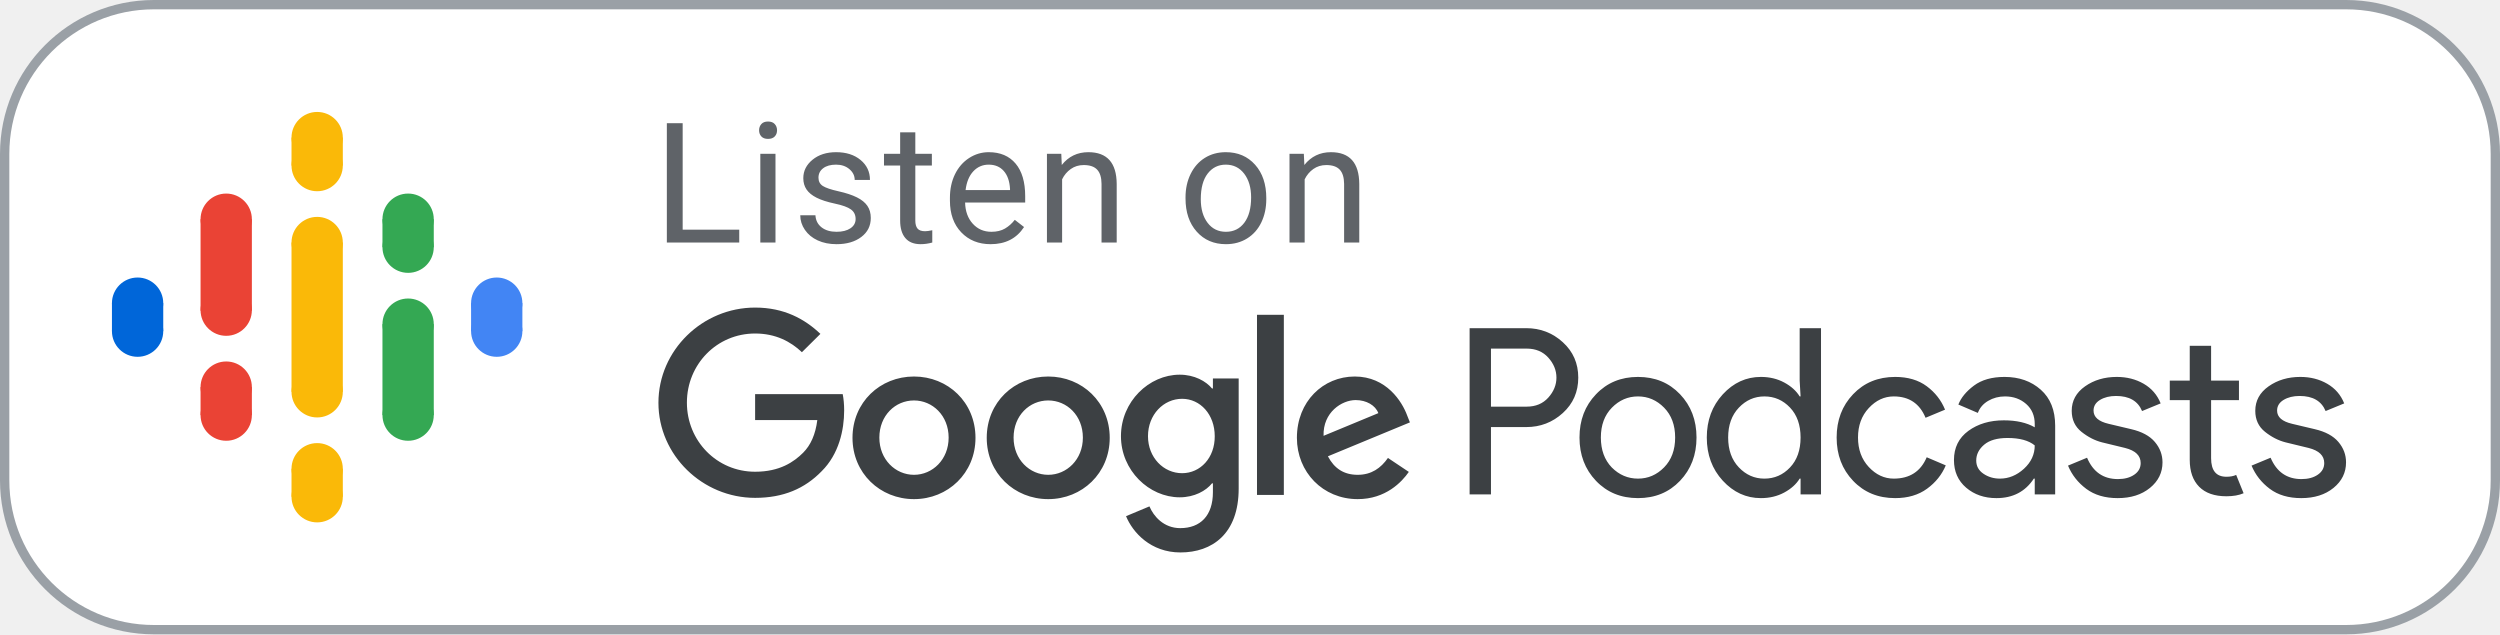
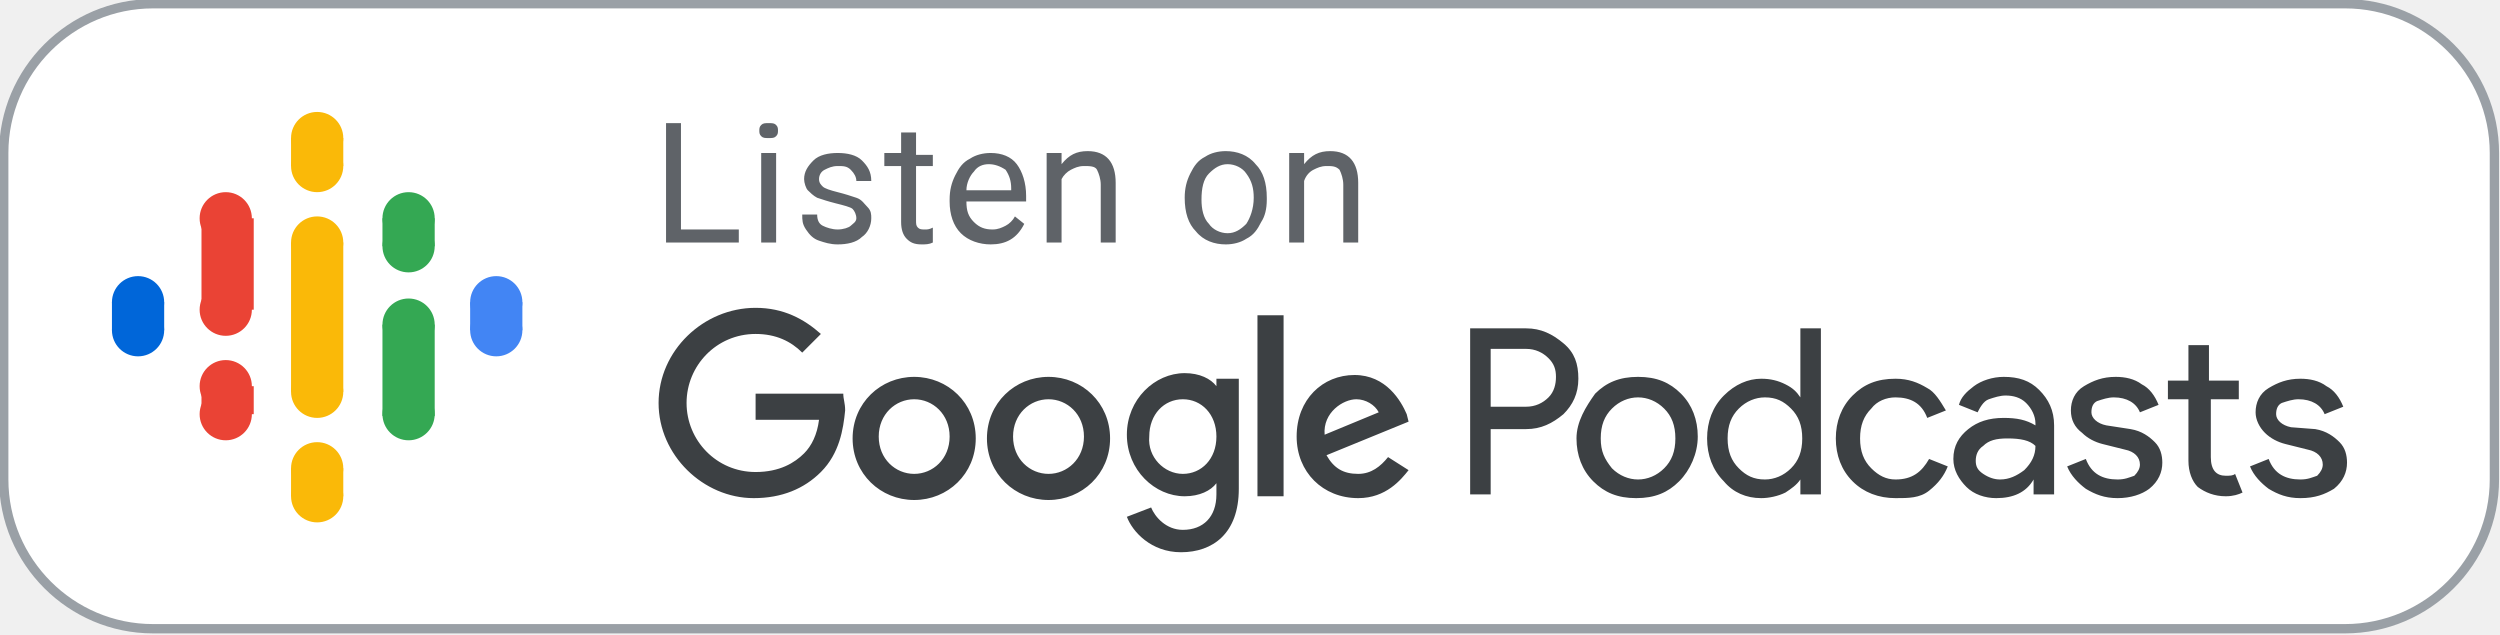
- <svg xmlns="http://www.w3.org/2000/svg" width="134px" height="34px" viewBox="0 0 134 34" version="1.1">
-   <defs />
-   <g id="google_podcasts_badge" stroke="none" stroke-width="1" fill="none" fill-rule="evenodd">
-     <rect id="Rectangle" stroke="#9AA0A6" stroke-width="0.5" fill="#FFFFFF" x="0.25" y="0.25" width="133.5" height="33.5" rx="8" />
+ <svg xmlns="http://www.w3.org/2000/svg" version="1.1" id="Layer_1" x="0px" y="0px" viewBox="0 0 134 34" style="enable-background:new 0 0 134 34;" xml:space="preserve">
+   <style type="text/css">
+ 	.st0{fill-rule:evenodd;clip-rule:evenodd;fill:#FFFFFF;stroke:#9AA0A6;stroke-width:0.5;}
+ 	.st1{fill:#FAB908;}
+ 	.st2{fill:#0066D9;}
+ 	.st3{fill:#4285F4;}
+ 	.st4{fill:#EA4335;}
+ 	.st5{fill:#34A853;}
+ 	.st6{fill:none;}
+ 	.st7{fill-rule:evenodd;clip-rule:evenodd;fill:#3C4043;}
+ 	.st8{fill:#3C4043;}
+ 	.st9{fill-rule:evenodd;clip-rule:evenodd;fill:#5F6368;}
+ </style>
+   <g>
+     <path id="Rectangle" class="st0" d="M8.2,0.2h117.5c4.4,0,8,3.6,8,8v17.5c0,4.4-3.6,8-8,8H8.2c-4.4,0-8-3.6-8-8V8.2   C0.2,3.8,3.8,0.2,8.2,0.2z" />
    <g id="Podcast_icon_final" transform="translate(5, 5)">
      <g id="_logo_Podcasts_192px" transform="translate(1, 1)">
-         <polygon id="Shape" fill="#FAB908" fill-rule="nonzero" points="9.625 7 9.625 10.334 9.625 11.666 9.625 15 12.375 15 12.375 11.666 12.375 10.334 12.375 7" />
-         <circle id="Oval" fill="#0066D9" fill-rule="nonzero" cx="1.375" cy="10.25" r="1.375" />
-         <circle id="Oval" fill="#0066D9" fill-rule="nonzero" cx="1.375" cy="11.75" r="1.375" />
-         <rect id="Rectangle-path" fill="#0066D9" fill-rule="nonzero" x="0" y="10.25" width="2.75" height="1.5" />
-         <circle id="Oval" fill="#4285F4" fill-rule="nonzero" cx="20.625" cy="11.75" r="1.375" />
-         <circle id="Oval" fill="#4285F4" fill-rule="nonzero" cx="20.625" cy="10.25" r="1.375" />
-         <rect id="Rectangle-path" fill="#4285F4" fill-rule="nonzero" transform="translate(20.625, 11) rotate(180) translate(-20.625, -11) " x="19.25" y="10.25" width="2.75" height="1.5" />
-         <circle id="Oval" fill="#EA4335" fill-rule="nonzero" cx="6.125" cy="14.75" r="1.375" />
-         <circle id="Oval" fill="#EA4335" fill-rule="nonzero" cx="6.125" cy="16.25" r="1.375" />
-         <rect id="Rectangle-path" fill="#EA4335" fill-rule="nonzero" x="4.75" y="14.75" width="2.75" height="1.5" />
-         <circle id="Oval" fill="#EA4335" fill-rule="nonzero" cx="6.125" cy="5.75" r="1.375" />
-         <circle id="Oval" fill="#EA4335" fill-rule="nonzero" cx="6.125" cy="10.625" r="1.375" />
-         <rect id="Rectangle-path" fill="#EA4335" fill-rule="nonzero" x="4.75" y="5.75" width="2.75" height="4.906" />
-         <circle id="Oval" fill="#34A853" fill-rule="nonzero" cx="15.875" cy="7.25" r="1.375" />
-         <circle id="Oval" fill="#34A853" fill-rule="nonzero" cx="15.875" cy="5.75" r="1.375" />
-         <rect id="Rectangle-path" fill="#34A853" fill-rule="nonzero" transform="translate(15.875, 6.5) rotate(180) translate(-15.875, -6.5) " x="14.5" y="5.75" width="2.75" height="1.5" />
-         <circle id="Oval" fill="#FAB908" fill-rule="nonzero" cx="11" cy="2.875" r="1.375" />
-         <circle id="Oval" fill="#FAB908" fill-rule="nonzero" cx="11" cy="1.375" r="1.375" />
-         <rect id="Rectangle-path" fill="#FAB908" fill-rule="nonzero" transform="translate(11, 2.125) rotate(180) translate(-11, -2.125) " x="9.625" y="1.375" width="2.75" height="1.5" />
-         <circle id="Oval" fill="#FAB908" fill-rule="nonzero" cx="11" cy="20.625" r="1.375" />
-         <circle id="Oval" fill="#FAB908" fill-rule="nonzero" cx="11" cy="19.125" r="1.375" />
-         <rect id="Rectangle-path" fill="#FAB908" fill-rule="nonzero" transform="translate(11, 19.875) rotate(180) translate(-11, -19.875) " x="9.625" y="19.125" width="2.75" height="1.5" />
-         <circle id="Oval" fill="#34A853" fill-rule="nonzero" cx="15.875" cy="16.25" r="1.375" />
-         <circle id="Oval" fill="#34A853" fill-rule="nonzero" cx="15.875" cy="11.375" r="1.375" />
-         <rect id="Rectangle-path" fill="#34A853" fill-rule="nonzero" transform="translate(15.875, 13.8125) rotate(180) translate(-15.875, -13.8125) " x="14.5" y="11.375" width="2.75" height="4.875" />
-         <circle id="Oval" fill="#FAB908" fill-rule="nonzero" cx="11" cy="7" r="1.375" />
-         <circle id="Oval" fill="#FAB908" fill-rule="nonzero" cx="11" cy="15" r="1.375" />
+         <polygon id="Shape" class="st1" points="9.6,7 9.6,10.3 9.6,11.7 9.6,15 12.4,15 12.4,11.7 12.4,10.3 12.4,7    " />
+         <circle id="Oval" class="st2" cx="1.4" cy="10.2" r="1.4" />
+         <circle class="st2" cx="1.4" cy="11.7" r="1.4" />
+         <rect id="Rectangle-path" y="10.2" class="st2" width="2.8" height="1.5" />
+         <circle class="st3" cx="20.6" cy="11.7" r="1.4" />
+         <circle class="st3" cx="20.6" cy="10.2" r="1.4" />
+         <rect x="19.2" y="10.2" class="st3" width="2.8" height="1.5" />
+         <circle class="st4" cx="6.1" cy="14.7" r="1.4" />
+         <circle class="st4" cx="6.1" cy="16.2" r="1.4" />
+         <rect x="4.8" y="14.7" class="st4" width="2.8" height="1.5" />
+         <circle class="st4" cx="6.1" cy="5.7" r="1.4" />
+         <circle class="st4" cx="6.1" cy="10.6" r="1.4" />
+         <rect x="4.8" y="5.7" class="st4" width="2.8" height="4.9" />
+         <circle class="st5" cx="15.9" cy="7.2" r="1.4" />
+         <circle class="st5" cx="15.9" cy="5.7" r="1.4" />
+         <rect x="14.5" y="5.7" class="st5" width="2.8" height="1.5" />
+         <circle class="st1" cx="11" cy="2.9" r="1.4" />
+         <circle class="st1" cx="11" cy="1.4" r="1.4" />
+         <rect x="9.6" y="1.4" class="st1" width="2.8" height="1.5" />
+         <circle class="st1" cx="11" cy="20.6" r="1.4" />
+         <circle class="st1" cx="11" cy="19.1" r="1.4" />
+         <rect x="9.6" y="19.1" class="st1" width="2.8" height="1.5" />
+         <circle class="st5" cx="15.9" cy="16.2" r="1.4" />
+         <circle class="st5" cx="15.9" cy="11.4" r="1.4" />
+         <rect x="14.5" y="11.4" class="st5" width="2.8" height="4.9" />
+         <circle class="st1" cx="11" cy="7" r="1.4" />
+         <circle class="st1" cx="11" cy="15" r="1.4" />
      </g>
    </g>
    <g id="Group" transform="translate(35, 16)">
-       <polygon id="Rectangle-path" points="0 0 91 0 91 14 0 14" />
-       <path d="M44.916,10.5 L43.771,10.5 L43.771,1.59 L46.807,1.59 C47.562,1.59 48.216,1.841 48.767,2.343 C49.319,2.845 49.595,3.477 49.595,4.24 C49.595,5.004 49.319,5.636 48.767,6.138 C48.216,6.64 47.562,6.891 46.807,6.891 L44.916,6.891 L44.916,10.5 Z M44.916,5.796 L46.832,5.796 C47.314,5.796 47.699,5.634 47.99,5.311 C48.28,4.987 48.425,4.63 48.425,4.24 C48.425,3.851 48.28,3.494 47.99,3.17 C47.699,2.847 47.314,2.685 46.832,2.685 L44.916,2.685 L44.916,5.796 Z M50.544,5.136 C51.133,4.514 51.884,4.203 52.797,4.203 C53.709,4.203 54.46,4.512 55.049,5.13 C55.638,5.748 55.933,6.522 55.933,7.451 C55.933,8.38 55.638,9.154 55.049,9.772 C54.46,10.39 53.709,10.699 52.797,10.699 C51.884,10.699 51.133,10.39 50.544,9.772 C49.955,9.154 49.661,8.38 49.661,7.451 C49.661,6.522 49.955,5.75 50.544,5.136 Z M51.391,9.056 C51.789,9.455 52.257,9.654 52.797,9.654 C53.336,9.654 53.803,9.453 54.197,9.05 C54.591,8.648 54.788,8.115 54.788,7.451 C54.788,6.787 54.591,6.254 54.197,5.852 C53.803,5.45 53.336,5.248 52.797,5.248 C52.257,5.248 51.791,5.45 51.397,5.852 C51.003,6.254 50.806,6.787 50.806,7.451 C50.806,8.115 51.001,8.65 51.391,9.056 Z M59.383,10.699 C58.595,10.699 57.915,10.388 57.342,9.766 C56.77,9.144 56.484,8.372 56.484,7.451 C56.484,6.53 56.77,5.759 57.342,5.136 C57.915,4.514 58.595,4.203 59.383,4.203 C59.848,4.203 60.265,4.303 60.634,4.502 C61.003,4.701 61.279,4.95 61.462,5.248 L61.511,5.248 L61.462,4.402 L61.462,1.59 L62.606,1.59 L62.606,10.5 L61.511,10.5 L61.511,9.654 L61.462,9.654 C61.279,9.952 61.003,10.201 60.634,10.4 C60.265,10.6 59.848,10.699 59.383,10.699 Z M59.57,9.654 C60.109,9.654 60.568,9.455 60.945,9.056 C61.323,8.658 61.511,8.123 61.511,7.451 C61.511,6.779 61.323,6.244 60.945,5.846 C60.568,5.448 60.109,5.248 59.57,5.248 C59.039,5.248 58.583,5.45 58.201,5.852 C57.819,6.254 57.629,6.787 57.629,7.451 C57.629,8.115 57.819,8.648 58.201,9.05 C58.583,9.453 59.039,9.654 59.57,9.654 Z M66.58,10.699 C65.667,10.699 64.916,10.39 64.327,9.772 C63.738,9.154 63.444,8.38 63.444,7.451 C63.444,6.522 63.738,5.748 64.327,5.13 C64.916,4.512 65.667,4.203 66.58,4.203 C67.26,4.203 67.824,4.369 68.272,4.701 C68.72,5.033 69.048,5.452 69.255,5.958 L68.21,6.393 C67.895,5.63 67.326,5.248 66.505,5.248 C65.999,5.248 65.553,5.456 65.167,5.871 C64.781,6.285 64.589,6.812 64.589,7.451 C64.589,8.09 64.781,8.617 65.167,9.032 C65.553,9.446 65.999,9.654 66.505,9.654 C67.36,9.654 67.949,9.272 68.272,8.509 L69.293,8.944 C69.085,9.442 68.751,9.859 68.291,10.195 C67.83,10.531 67.26,10.699 66.58,10.699 Z M72.009,10.699 C71.362,10.699 70.821,10.512 70.385,10.139 C69.949,9.766 69.732,9.272 69.732,8.658 C69.732,7.995 69.989,7.474 70.503,7.096 C71.018,6.719 71.652,6.53 72.407,6.53 C73.079,6.53 73.631,6.655 74.062,6.904 L74.062,6.729 C74.062,6.281 73.909,5.923 73.602,5.653 C73.295,5.383 72.917,5.248 72.469,5.248 C72.138,5.248 71.837,5.327 71.567,5.485 C71.298,5.643 71.113,5.858 71.013,6.132 L69.968,5.684 C70.109,5.319 70.387,4.981 70.802,4.67 C71.217,4.359 71.764,4.203 72.445,4.203 C73.224,4.203 73.872,4.431 74.386,4.888 C74.9,5.344 75.157,5.987 75.157,6.816 L75.157,10.5 L74.062,10.5 L74.062,9.654 L74.013,9.654 C73.556,10.351 72.888,10.699 72.009,10.699 Z M72.196,9.654 C72.669,9.654 73.098,9.477 73.484,9.125 C73.869,8.772 74.062,8.355 74.062,7.874 C73.739,7.609 73.253,7.476 72.606,7.476 C72.05,7.476 71.632,7.596 71.349,7.837 C71.067,8.077 70.926,8.36 70.926,8.683 C70.926,8.982 71.055,9.218 71.312,9.392 C71.569,9.567 71.864,9.654 72.196,9.654 Z M78.508,10.699 C77.828,10.699 77.266,10.533 76.822,10.201 C76.378,9.869 76.053,9.455 75.845,8.957 L76.866,8.534 C77.189,9.297 77.741,9.679 78.521,9.679 C78.878,9.679 79.17,9.6 79.398,9.442 C79.626,9.285 79.74,9.077 79.74,8.82 C79.74,8.422 79.463,8.152 78.907,8.011 L77.675,7.712 C77.285,7.613 76.916,7.424 76.567,7.146 C76.219,6.868 76.044,6.493 76.044,6.02 C76.044,5.481 76.283,5.043 76.76,4.707 C77.237,4.371 77.803,4.203 78.459,4.203 C78.998,4.203 79.479,4.325 79.902,4.57 C80.325,4.815 80.628,5.165 80.811,5.622 L79.815,6.032 C79.591,5.493 79.127,5.224 78.421,5.224 C78.081,5.224 77.795,5.294 77.563,5.435 C77.33,5.576 77.214,5.767 77.214,6.008 C77.214,6.356 77.484,6.592 78.023,6.717 L79.23,7.003 C79.803,7.136 80.226,7.364 80.5,7.688 C80.773,8.011 80.91,8.376 80.91,8.783 C80.91,9.33 80.686,9.787 80.238,10.152 C79.79,10.517 79.214,10.699 78.508,10.699 Z M84.336,10.6 C83.697,10.6 83.21,10.429 82.874,10.089 C82.538,9.749 82.37,9.268 82.37,8.646 L82.37,5.448 L81.3,5.448 L81.3,4.402 L82.37,4.402 L82.37,2.536 L83.515,2.536 L83.515,4.402 L85.008,4.402 L85.008,5.448 L83.515,5.448 L83.515,8.559 C83.515,9.222 83.788,9.554 84.336,9.554 C84.543,9.554 84.718,9.521 84.859,9.455 L85.257,10.438 C85.008,10.546 84.701,10.6 84.336,10.6 Z M88.347,10.699 C87.666,10.699 87.104,10.533 86.66,10.201 C86.217,9.869 85.891,9.455 85.683,8.957 L86.704,8.534 C87.028,9.297 87.579,9.679 88.359,9.679 C88.716,9.679 89.008,9.6 89.236,9.442 C89.465,9.285 89.579,9.077 89.579,8.82 C89.579,8.422 89.301,8.152 88.745,8.011 L87.513,7.712 C87.123,7.613 86.754,7.424 86.405,7.146 C86.057,6.868 85.883,6.493 85.883,6.02 C85.883,5.481 86.121,5.043 86.598,4.707 C87.075,4.371 87.641,4.203 88.297,4.203 C88.836,4.203 89.317,4.325 89.74,4.57 C90.164,4.815 90.466,5.165 90.649,5.622 L89.653,6.032 C89.429,5.493 88.965,5.224 88.26,5.224 C87.919,5.224 87.633,5.294 87.401,5.435 C87.169,5.576 87.052,5.767 87.052,6.008 C87.052,6.356 87.322,6.592 87.861,6.717 L89.068,7.003 C89.641,7.136 90.064,7.364 90.338,7.688 C90.612,8.011 90.748,8.376 90.748,8.783 C90.748,9.33 90.524,9.787 90.076,10.152 C89.628,10.517 89.052,10.699 88.347,10.699 Z" id="Podcasts" fill="#3C4043" />
-       <path d="M0.292,5.59 C0.292,2.771 2.654,0.486 5.474,0.486 C7.029,0.486 8.137,1.099 8.974,1.896 L7.982,2.878 C7.389,2.314 6.582,1.876 5.474,1.876 C3.422,1.876 1.818,3.529 1.818,5.581 C1.818,7.632 3.422,9.285 5.474,9.285 C6.806,9.285 7.564,8.75 8.05,8.264 C8.449,7.865 8.711,7.292 8.808,6.514 L5.474,6.514 L5.474,5.124 L10.169,5.124 C10.218,5.376 10.247,5.668 10.247,5.999 C10.247,7.049 9.965,8.342 9.042,9.256 C8.137,10.189 6.99,10.685 5.474,10.685 C2.654,10.685 0.292,8.4 0.292,5.59 Z M13.99,4.181 C15.808,4.181 17.286,5.561 17.286,7.467 C17.286,9.363 15.808,10.753 13.99,10.753 C12.172,10.753 10.694,9.363 10.694,7.467 C10.694,5.561 12.172,4.181 13.99,4.181 Z M13.99,9.45 C14.982,9.45 15.847,8.633 15.847,7.457 C15.847,6.271 14.982,5.464 13.99,5.464 C12.989,5.464 12.133,6.271 12.133,7.457 C12.133,8.633 12.999,9.45 13.99,9.45 Z M21.185,4.181 C23.003,4.181 24.481,5.561 24.481,7.467 C24.481,9.363 23.003,10.753 21.185,10.753 C19.367,10.753 17.889,9.363 17.889,7.467 C17.889,5.561 19.367,4.181 21.185,4.181 Z M21.185,9.45 C22.176,9.45 23.042,8.633 23.042,7.457 C23.042,6.271 22.186,5.464 21.185,5.464 C20.183,5.464 19.328,6.271 19.328,7.457 C19.328,8.633 20.193,9.45 21.185,9.45 Z M30.012,4.287 L31.393,4.287 L31.393,10.189 C31.393,12.619 29.964,13.611 28.272,13.611 C26.678,13.611 25.715,12.542 25.356,11.667 L26.61,11.142 C26.833,11.676 27.378,12.308 28.262,12.308 C29.342,12.308 30.012,11.637 30.012,10.383 L30.012,9.907 L29.964,9.907 C29.643,10.306 29.021,10.656 28.233,10.656 C26.59,10.656 25.083,9.217 25.083,7.379 C25.083,5.522 26.59,4.083 28.233,4.083 C29.021,4.083 29.643,4.433 29.964,4.822 L30.012,4.822 L30.012,4.287 Z M28.36,9.363 C29.342,9.363 30.119,8.536 30.11,7.379 C30.11,6.222 29.342,5.376 28.36,5.376 C27.368,5.376 26.532,6.222 26.532,7.379 C26.532,8.526 27.368,9.363 28.36,9.363 Z M32.375,10.529 L32.375,0.875 L33.814,0.875 L33.814,10.529 L32.375,10.529 Z M37.771,9.45 C38.51,9.45 39.015,9.09 39.394,8.546 L40.513,9.294 C40.143,9.829 39.278,10.753 37.771,10.753 C35.904,10.753 34.514,9.304 34.514,7.467 C34.514,5.513 35.924,4.181 37.615,4.181 C39.317,4.181 40.153,5.532 40.425,6.271 L40.571,6.64 L36.176,8.458 C36.517,9.11 37.032,9.45 37.771,9.45 Z M37.664,5.444 C36.925,5.444 35.904,6.096 35.943,7.36 L38.879,6.144 C38.724,5.726 38.237,5.444 37.664,5.444 Z" id="Combined-Shape" fill="#3C4043" fill-rule="nonzero" />
+       <polygon class="st6" points="0,0 91,0 91,14 0,14   " />
+       <path id="Podcasts" class="st7" d="M44.9,10.5h-1.1V1.6h3c0.8,0,1.4,0.3,2,0.8c0.6,0.5,0.8,1.1,0.8,1.9s-0.3,1.4-0.8,1.9    c-0.6,0.5-1.2,0.8-2,0.8h-1.9V10.5z M44.9,5.8h1.9c0.5,0,0.9-0.2,1.2-0.5c0.3-0.3,0.4-0.7,0.4-1.1S48.3,3.5,48,3.2    s-0.7-0.5-1.2-0.5h-1.9V5.8z M50.5,5.1c0.6-0.6,1.3-0.9,2.3-0.9s1.7,0.3,2.3,0.9c0.6,0.6,0.9,1.4,0.9,2.3S55.6,9.2,55,9.8    c-0.6,0.6-1.3,0.9-2.3,0.9s-1.7-0.3-2.3-0.9s-0.9-1.4-0.9-2.3S50,5.8,50.5,5.1z M51.4,9.1c0.4,0.4,0.9,0.6,1.4,0.6s1-0.2,1.4-0.6    c0.4-0.4,0.6-0.9,0.6-1.6s-0.2-1.2-0.6-1.6c-0.4-0.4-0.9-0.6-1.4-0.6s-1,0.2-1.4,0.6c-0.4,0.4-0.6,0.9-0.6,1.6S51,8.6,51.4,9.1z     M59.4,10.7c-0.8,0-1.5-0.3-2-0.9c-0.6-0.6-0.9-1.4-0.9-2.3s0.3-1.7,0.9-2.3c0.6-0.6,1.3-0.9,2-0.9c0.5,0,0.9,0.1,1.3,0.3    c0.4,0.2,0.6,0.4,0.8,0.7h0l0-0.8V1.6h1.1v8.9h-1.1V9.7h0c-0.2,0.3-0.5,0.5-0.8,0.7C60.3,10.6,59.8,10.7,59.4,10.7z M59.6,9.7    c0.5,0,1-0.2,1.4-0.6c0.4-0.4,0.6-0.9,0.6-1.6s-0.2-1.2-0.6-1.6c-0.4-0.4-0.8-0.6-1.4-0.6c-0.5,0-1,0.2-1.4,0.6    c-0.4,0.4-0.6,0.9-0.6,1.6s0.2,1.2,0.6,1.6S59,9.7,59.6,9.7z M66.6,10.7c-0.9,0-1.7-0.3-2.3-0.9c-0.6-0.6-0.9-1.4-0.9-2.3    s0.3-1.7,0.9-2.3c0.6-0.6,1.3-0.9,2.3-0.9c0.7,0,1.2,0.2,1.7,0.5C68.7,5,69,5.5,69.3,6l-1,0.4c-0.3-0.8-0.9-1.1-1.7-1.1    c-0.5,0-1,0.2-1.3,0.6c-0.4,0.4-0.6,0.9-0.6,1.6s0.2,1.2,0.6,1.6c0.4,0.4,0.8,0.6,1.3,0.6c0.9,0,1.4-0.4,1.8-1.1l1,0.4    c-0.2,0.5-0.5,0.9-1,1.3S67.3,10.7,66.6,10.7z M72,10.7c-0.6,0-1.2-0.2-1.6-0.6c-0.4-0.4-0.7-0.9-0.7-1.5c0-0.7,0.3-1.2,0.8-1.6    s1.1-0.6,1.9-0.6c0.7,0,1.2,0.1,1.7,0.4V6.7c0-0.4-0.2-0.8-0.5-1.1c-0.3-0.3-0.7-0.4-1.1-0.4c-0.3,0-0.6,0.1-0.9,0.2    S71.1,5.9,71,6.1l-1-0.4c0.1-0.4,0.4-0.7,0.8-1c0.4-0.3,1-0.5,1.6-0.5c0.8,0,1.4,0.2,1.9,0.7c0.5,0.5,0.8,1.1,0.8,1.9v3.7h-1.1    V9.7h0C73.6,10.4,72.9,10.7,72,10.7z M72.2,9.7c0.5,0,0.9-0.2,1.3-0.5c0.4-0.4,0.6-0.8,0.6-1.3c-0.3-0.3-0.8-0.4-1.5-0.4    c-0.6,0-1,0.1-1.3,0.4c-0.3,0.2-0.4,0.5-0.4,0.8c0,0.3,0.1,0.5,0.4,0.7S71.9,9.7,72.2,9.7z M78.5,10.7c-0.7,0-1.2-0.2-1.7-0.5    c-0.4-0.3-0.8-0.7-1-1.2l1-0.4c0.3,0.8,0.9,1.1,1.7,1.1c0.4,0,0.6-0.1,0.9-0.2c0.2-0.2,0.3-0.4,0.3-0.6c0-0.4-0.3-0.7-0.8-0.8    l-1.2-0.3c-0.4-0.1-0.8-0.3-1.1-0.6C76.2,6.9,76,6.5,76,6c0-0.5,0.2-1,0.7-1.3c0.5-0.3,1-0.5,1.7-0.5c0.5,0,1,0.1,1.4,0.4    c0.4,0.2,0.7,0.6,0.9,1.1l-1,0.4c-0.2-0.5-0.7-0.8-1.4-0.8c-0.3,0-0.6,0.1-0.9,0.2c-0.2,0.1-0.3,0.3-0.3,0.6    c0,0.3,0.3,0.6,0.8,0.7L79.2,7c0.6,0.1,1,0.4,1.3,0.7c0.3,0.3,0.4,0.7,0.4,1.1c0,0.5-0.2,1-0.7,1.4C79.8,10.5,79.2,10.7,78.5,10.7    z M84.3,10.6c-0.6,0-1.1-0.2-1.5-0.5c-0.3-0.3-0.5-0.8-0.5-1.4V5.4h-1.1v-1h1.1V2.5h1.1v1.9H85v1h-1.5v3.1c0,0.7,0.3,1,0.8,1    c0.2,0,0.4,0,0.5-0.1l0.4,1C85,10.5,84.7,10.6,84.3,10.6z M88.3,10.7c-0.7,0-1.2-0.2-1.7-0.5c-0.4-0.3-0.8-0.7-1-1.2l1-0.4    c0.3,0.8,0.9,1.1,1.7,1.1c0.4,0,0.6-0.1,0.9-0.2c0.2-0.2,0.3-0.4,0.3-0.6c0-0.4-0.3-0.7-0.8-0.8l-1.2-0.3    c-0.4-0.1-0.8-0.3-1.1-0.6c-0.3-0.3-0.5-0.7-0.5-1.1c0-0.5,0.2-1,0.7-1.3c0.5-0.3,1-0.5,1.7-0.5c0.5,0,1,0.1,1.4,0.4    c0.4,0.2,0.7,0.6,0.9,1.1l-1,0.4c-0.2-0.5-0.7-0.8-1.4-0.8c-0.3,0-0.6,0.1-0.9,0.2c-0.2,0.1-0.3,0.3-0.3,0.6    c0,0.3,0.3,0.6,0.8,0.7L89.1,7c0.6,0.1,1,0.4,1.3,0.7c0.3,0.3,0.4,0.7,0.4,1.1c0,0.5-0.2,1-0.7,1.4C89.6,10.5,89.1,10.7,88.3,10.7    z" />
+       <path id="Combined-Shape" class="st8" d="M0.3,5.6c0-2.8,2.4-5.1,5.2-5.1C7,0.5,8.1,1.1,9,1.9l-1,1c-0.6-0.6-1.4-1-2.5-1    c-2.1,0-3.7,1.7-3.7,3.7s1.6,3.7,3.7,3.7c1.3,0,2.1-0.5,2.6-1c0.4-0.4,0.7-1,0.8-1.8H5.5V5.1h4.7c0,0.3,0.1,0.5,0.1,0.9    C10.2,7,10,8.3,9,9.3c-0.9,0.9-2.1,1.4-3.6,1.4C2.7,10.7,0.3,8.4,0.3,5.6z M14,4.2c1.8,0,3.3,1.4,3.3,3.3c0,1.9-1.5,3.3-3.3,3.3    s-3.3-1.4-3.3-3.3C10.7,5.6,12.2,4.2,14,4.2z M14,9.4c1,0,1.9-0.8,1.9-2c0-1.2-0.9-2-1.9-2c-1,0-1.9,0.8-1.9,2    C12.1,8.6,13,9.4,14,9.4z M21.2,4.2c1.8,0,3.3,1.4,3.3,3.3c0,1.9-1.5,3.3-3.3,3.3c-1.8,0-3.3-1.4-3.3-3.3    C17.9,5.6,19.4,4.2,21.2,4.2z M21.2,9.4c1,0,1.9-0.8,1.9-2c0-1.2-0.9-2-1.9-2c-1,0-1.9,0.8-1.9,2C19.3,8.6,20.2,9.4,21.2,9.4z     M30,4.3h1.4v5.9c0,2.4-1.4,3.4-3.1,3.4c-1.6,0-2.6-1.1-2.9-1.9l1.3-0.5c0.2,0.5,0.8,1.2,1.7,1.2c1.1,0,1.8-0.7,1.8-1.9V9.9h0    c-0.3,0.4-0.9,0.7-1.7,0.7c-1.6,0-3.1-1.4-3.1-3.3c0-1.9,1.5-3.3,3.1-3.3c0.8,0,1.4,0.3,1.7,0.7h0V4.3z M28.4,9.4    c1,0,1.8-0.8,1.8-2c0-1.2-0.8-2-1.8-2c-1,0-1.8,0.8-1.8,2C26.5,8.5,27.4,9.4,28.4,9.4z M32.4,10.5V0.9h1.4v9.7H32.4z M37.8,9.4    c0.7,0,1.2-0.4,1.6-0.9l1.1,0.7c-0.4,0.5-1.2,1.5-2.7,1.5c-1.9,0-3.3-1.4-3.3-3.3c0-2,1.4-3.3,3.1-3.3c1.7,0,2.5,1.4,2.8,2.1    l0.1,0.4l-4.4,1.8C36.5,9.1,37,9.4,37.8,9.4z M37.7,5.4c-0.7,0-1.8,0.7-1.7,1.9l2.9-1.2C38.7,5.7,38.2,5.4,37.7,5.4z" />
    </g>
-     <path d="M36.591,12.31 L39.623,12.31 L39.623,13 L35.743,13 L35.743,6.602 L36.591,6.602 L36.591,12.31 Z M41.566,13 L40.753,13 L40.753,8.245 L41.566,8.245 L41.566,13 Z M40.687,6.984 C40.687,6.852 40.728,6.741 40.808,6.65 C40.889,6.559 41.008,6.514 41.166,6.514 C41.325,6.514 41.445,6.559 41.527,6.65 C41.609,6.741 41.65,6.852 41.65,6.984 C41.65,7.116 41.609,7.226 41.527,7.313 C41.445,7.401 41.325,7.445 41.166,7.445 C41.008,7.445 40.889,7.401 40.808,7.313 C40.728,7.226 40.687,7.116 40.687,6.984 Z M45.861,11.739 C45.861,11.519 45.778,11.348 45.612,11.227 C45.447,11.105 45.158,11 44.747,10.913 C44.335,10.825 44.008,10.719 43.767,10.596 C43.525,10.473 43.346,10.327 43.231,10.157 C43.115,9.987 43.057,9.785 43.057,9.55 C43.057,9.161 43.222,8.831 43.551,8.562 C43.881,8.292 44.302,8.157 44.815,8.157 C45.354,8.157 45.791,8.296 46.127,8.575 C46.462,8.853 46.63,9.209 46.63,9.643 L45.812,9.643 C45.812,9.42 45.718,9.228 45.529,9.067 C45.34,8.906 45.102,8.825 44.815,8.825 C44.519,8.825 44.287,8.89 44.12,9.019 C43.953,9.147 43.87,9.316 43.87,9.524 C43.87,9.72 43.948,9.868 44.103,9.968 C44.258,10.067 44.539,10.163 44.944,10.253 C45.35,10.344 45.679,10.453 45.931,10.579 C46.183,10.705 46.37,10.856 46.491,11.033 C46.613,11.211 46.674,11.427 46.674,11.682 C46.674,12.106 46.504,12.447 46.164,12.703 C45.824,12.96 45.383,13.088 44.841,13.088 C44.46,13.088 44.123,13.021 43.83,12.886 C43.537,12.751 43.308,12.563 43.143,12.321 C42.977,12.079 42.894,11.818 42.894,11.537 L43.707,11.537 C43.722,11.809 43.831,12.025 44.035,12.185 C44.238,12.344 44.507,12.424 44.841,12.424 C45.149,12.424 45.396,12.362 45.582,12.238 C45.768,12.113 45.861,11.947 45.861,11.739 Z M49.061,7.094 L49.061,8.245 L49.948,8.245 L49.948,8.874 L49.061,8.874 L49.061,11.822 C49.061,12.013 49.1,12.156 49.179,12.251 C49.258,12.346 49.393,12.394 49.584,12.394 C49.677,12.394 49.806,12.376 49.97,12.341 L49.97,13 C49.757,13.059 49.549,13.088 49.346,13.088 C48.983,13.088 48.709,12.978 48.525,12.758 C48.34,12.539 48.248,12.227 48.248,11.822 L48.248,8.874 L47.382,8.874 L47.382,8.245 L48.248,8.245 L48.248,7.094 L49.061,7.094 Z M53.096,13.088 C52.451,13.088 51.927,12.876 51.523,12.453 C51.118,12.03 50.916,11.463 50.916,10.754 L50.916,10.605 C50.916,10.133 51.006,9.712 51.186,9.342 C51.367,8.971 51.619,8.681 51.942,8.471 C52.266,8.262 52.617,8.157 52.995,8.157 C53.613,8.157 54.093,8.361 54.436,8.768 C54.779,9.175 54.95,9.758 54.95,10.517 L54.95,10.855 L51.729,10.855 C51.741,11.324 51.878,11.703 52.14,11.991 C52.402,12.28 52.735,12.424 53.14,12.424 C53.427,12.424 53.67,12.366 53.869,12.249 C54.068,12.131 54.243,11.976 54.392,11.783 L54.889,12.169 C54.49,12.782 53.893,13.088 53.096,13.088 Z M52.995,8.825 C52.667,8.825 52.391,8.945 52.169,9.183 C51.946,9.422 51.808,9.757 51.755,10.188 L54.137,10.188 L54.137,10.126 C54.114,9.713 54.003,9.393 53.803,9.166 C53.604,8.939 53.335,8.825 52.995,8.825 Z M56.885,8.245 L56.911,8.843 C57.274,8.386 57.749,8.157 58.335,8.157 C59.34,8.157 59.847,8.724 59.855,9.858 L59.855,13 L59.042,13 L59.042,9.854 C59.04,9.511 58.961,9.257 58.807,9.093 C58.654,8.929 58.414,8.847 58.089,8.847 C57.825,8.847 57.594,8.917 57.395,9.058 C57.195,9.199 57.04,9.383 56.929,9.612 L56.929,13 L56.116,13 L56.116,8.245 L56.885,8.245 Z M63.544,10.579 C63.544,10.113 63.636,9.694 63.819,9.322 C64.002,8.95 64.257,8.663 64.584,8.46 C64.91,8.258 65.283,8.157 65.702,8.157 C66.349,8.157 66.873,8.381 67.273,8.83 C67.673,9.278 67.873,9.874 67.873,10.618 L67.873,10.675 C67.873,11.138 67.784,11.553 67.607,11.921 C67.43,12.289 67.176,12.575 66.847,12.78 C66.517,12.985 66.138,13.088 65.711,13.088 C65.066,13.088 64.544,12.864 64.144,12.416 C63.744,11.967 63.544,11.374 63.544,10.636 L63.544,10.579 Z M64.362,10.675 C64.362,11.203 64.484,11.626 64.729,11.945 C64.973,12.265 65.301,12.424 65.711,12.424 C66.124,12.424 66.452,12.262 66.695,11.939 C66.938,11.615 67.06,11.162 67.06,10.579 C67.06,10.057 66.936,9.635 66.689,9.311 C66.441,8.987 66.112,8.825 65.702,8.825 C65.301,8.825 64.977,8.985 64.731,9.304 C64.485,9.624 64.362,10.081 64.362,10.675 Z M69.886,8.245 L69.913,8.843 C70.276,8.386 70.751,8.157 71.337,8.157 C72.342,8.157 72.848,8.724 72.857,9.858 L72.857,13 L72.044,13 L72.044,9.854 C72.041,9.511 71.963,9.257 71.809,9.093 C71.655,8.929 71.416,8.847 71.091,8.847 C70.827,8.847 70.595,8.917 70.396,9.058 C70.197,9.199 70.042,9.383 69.93,9.612 L69.93,13 L69.117,13 L69.117,8.245 L69.886,8.245 Z" id="Listen-on" fill="#5F6368" />
+     <path id="Listen-on" class="st9" d="M36.6,12.3h3V13h-3.9V6.6h0.8V12.3z M41.6,13h-0.8V8.2h0.8V13z M40.7,7c0-0.1,0-0.2,0.1-0.3   c0.1-0.1,0.2-0.1,0.4-0.1c0.2,0,0.3,0,0.4,0.1c0.1,0.1,0.1,0.2,0.1,0.3s0,0.2-0.1,0.3c-0.1,0.1-0.2,0.1-0.4,0.1   c-0.2,0-0.3,0-0.4-0.1C40.7,7.2,40.7,7.1,40.7,7z M45.9,11.7c0-0.2-0.1-0.4-0.2-0.5s-0.5-0.2-0.9-0.3c-0.4-0.1-0.7-0.2-1-0.3   c-0.2-0.1-0.4-0.3-0.5-0.4s-0.2-0.4-0.2-0.6c0-0.4,0.2-0.7,0.5-1c0.3-0.3,0.8-0.4,1.3-0.4c0.5,0,1,0.1,1.3,0.4   c0.3,0.3,0.5,0.6,0.5,1.1h-0.8c0-0.2-0.1-0.4-0.3-0.6s-0.4-0.2-0.7-0.2c-0.3,0-0.5,0.1-0.7,0.2s-0.3,0.3-0.3,0.5   c0,0.2,0.1,0.3,0.2,0.4s0.4,0.2,0.8,0.3c0.4,0.1,0.7,0.2,1,0.3c0.3,0.1,0.4,0.3,0.6,0.5s0.2,0.4,0.2,0.6c0,0.4-0.2,0.8-0.5,1   c-0.3,0.3-0.8,0.4-1.3,0.4c-0.4,0-0.7-0.1-1-0.2c-0.3-0.1-0.5-0.3-0.7-0.6s-0.2-0.5-0.2-0.8h0.8c0,0.3,0.1,0.5,0.3,0.6   s0.5,0.2,0.8,0.2c0.3,0,0.6-0.1,0.7-0.2S45.9,11.9,45.9,11.7z M49.1,7.1v1.2h0.9v0.6h-0.9v2.9c0,0.2,0,0.3,0.1,0.4   c0.1,0.1,0.2,0.1,0.4,0.1c0.1,0,0.2,0,0.4-0.1V13c-0.2,0.1-0.4,0.1-0.6,0.1c-0.4,0-0.6-0.1-0.8-0.3s-0.3-0.5-0.3-0.9V8.9h-0.9V8.2   h0.9V7.1H49.1z M53.1,13.1c-0.6,0-1.2-0.2-1.6-0.6c-0.4-0.4-0.6-1-0.6-1.7v-0.1c0-0.5,0.1-0.9,0.3-1.3c0.2-0.4,0.4-0.7,0.8-0.9   c0.3-0.2,0.7-0.3,1.1-0.3c0.6,0,1.1,0.2,1.4,0.6c0.3,0.4,0.5,1,0.5,1.7v0.3h-3.2c0,0.5,0.1,0.8,0.4,1.1c0.3,0.3,0.6,0.4,1,0.4   c0.3,0,0.5-0.1,0.7-0.2c0.2-0.1,0.4-0.3,0.5-0.5l0.5,0.4C54.5,12.8,53.9,13.1,53.1,13.1z M53,8.8c-0.3,0-0.6,0.1-0.8,0.4   c-0.2,0.2-0.4,0.6-0.4,1h2.4v-0.1c0-0.4-0.1-0.7-0.3-1C53.6,8.9,53.3,8.8,53,8.8z M56.9,8.2l0,0.6c0.4-0.5,0.8-0.7,1.4-0.7   c1,0,1.5,0.6,1.5,1.7V13H59V9.9c0-0.3-0.1-0.6-0.2-0.8s-0.4-0.2-0.7-0.2c-0.3,0-0.5,0.1-0.7,0.2S57,9.4,56.9,9.6V13h-0.8V8.2H56.9z    M63.5,10.6c0-0.5,0.1-0.9,0.3-1.3c0.2-0.4,0.4-0.7,0.8-0.9c0.3-0.2,0.7-0.3,1.1-0.3c0.6,0,1.2,0.2,1.6,0.7c0.4,0.4,0.6,1,0.6,1.8   v0.1c0,0.5-0.1,0.9-0.3,1.2c-0.2,0.4-0.4,0.7-0.8,0.9c-0.3,0.2-0.7,0.3-1.1,0.3c-0.6,0-1.2-0.2-1.6-0.7   C63.7,12,63.5,11.4,63.5,10.6L63.5,10.6z M64.4,10.7c0,0.5,0.1,1,0.4,1.3c0.2,0.3,0.6,0.5,1,0.5c0.4,0,0.7-0.2,1-0.5   c0.2-0.3,0.4-0.8,0.4-1.4c0-0.5-0.1-0.9-0.4-1.3c-0.2-0.3-0.6-0.5-1-0.5c-0.4,0-0.7,0.2-1,0.5C64.5,9.6,64.4,10.1,64.4,10.7z    M69.9,8.2l0,0.6c0.4-0.5,0.8-0.7,1.4-0.7c1,0,1.5,0.6,1.5,1.7V13H72V9.9c0-0.3-0.1-0.6-0.2-0.8c-0.2-0.2-0.4-0.2-0.7-0.2   c-0.3,0-0.5,0.1-0.7,0.2c-0.2,0.1-0.4,0.3-0.5,0.6V13h-0.8V8.2H69.9z" />
  </g>
</svg>
